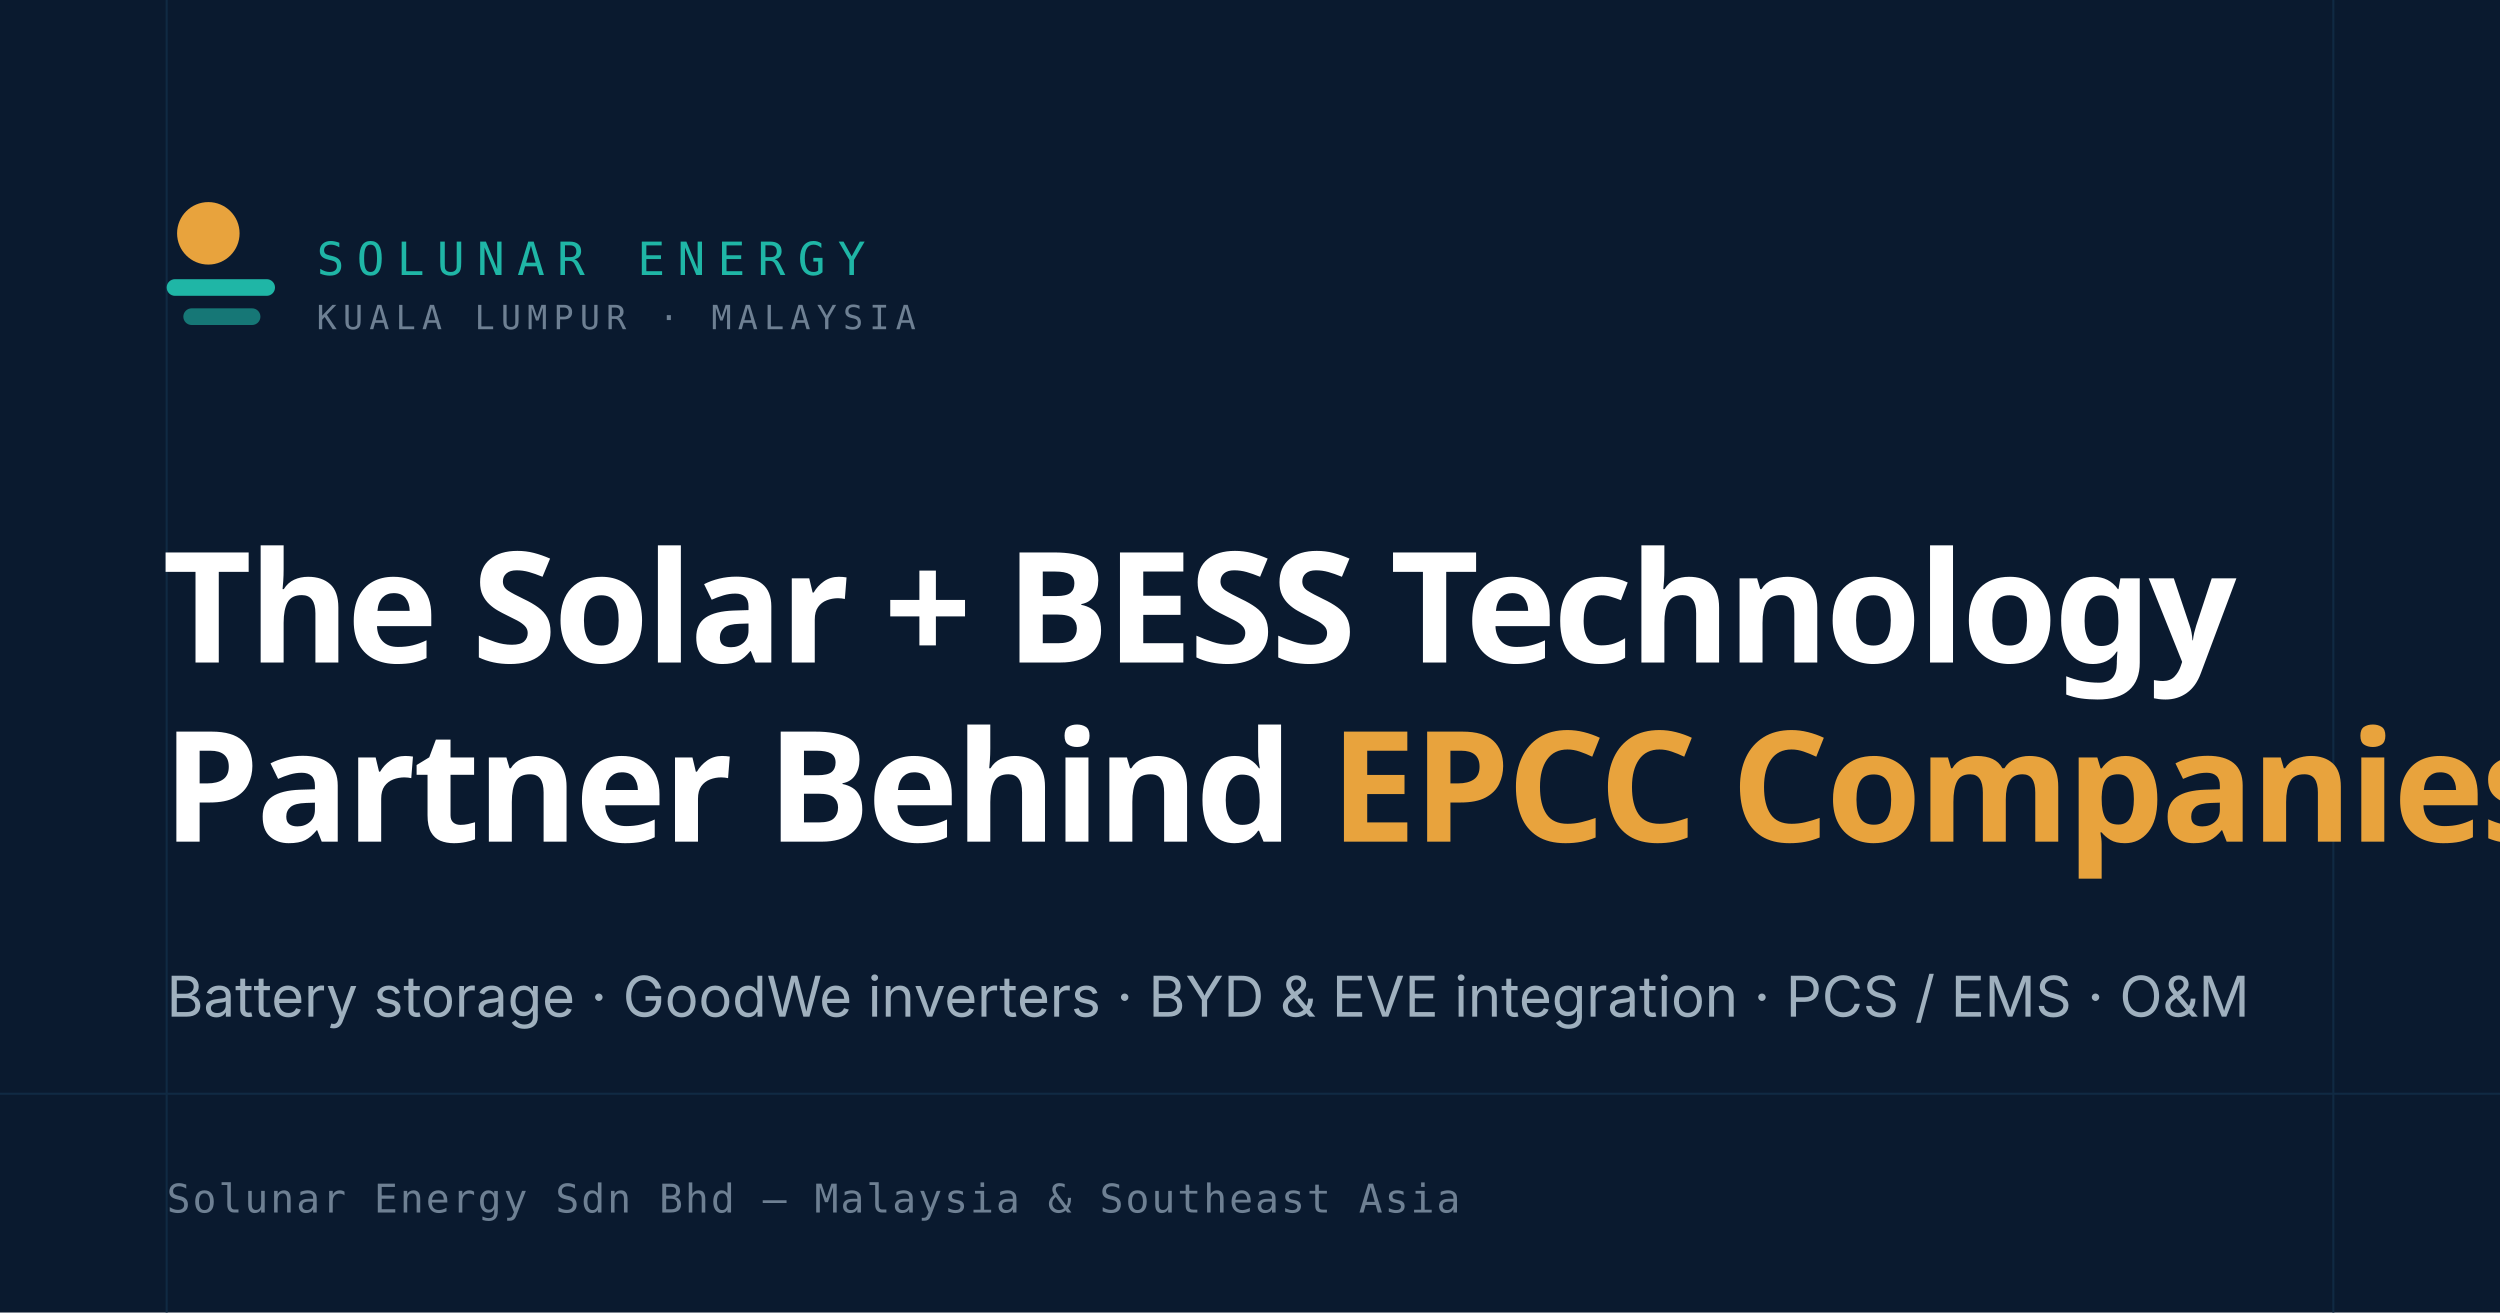
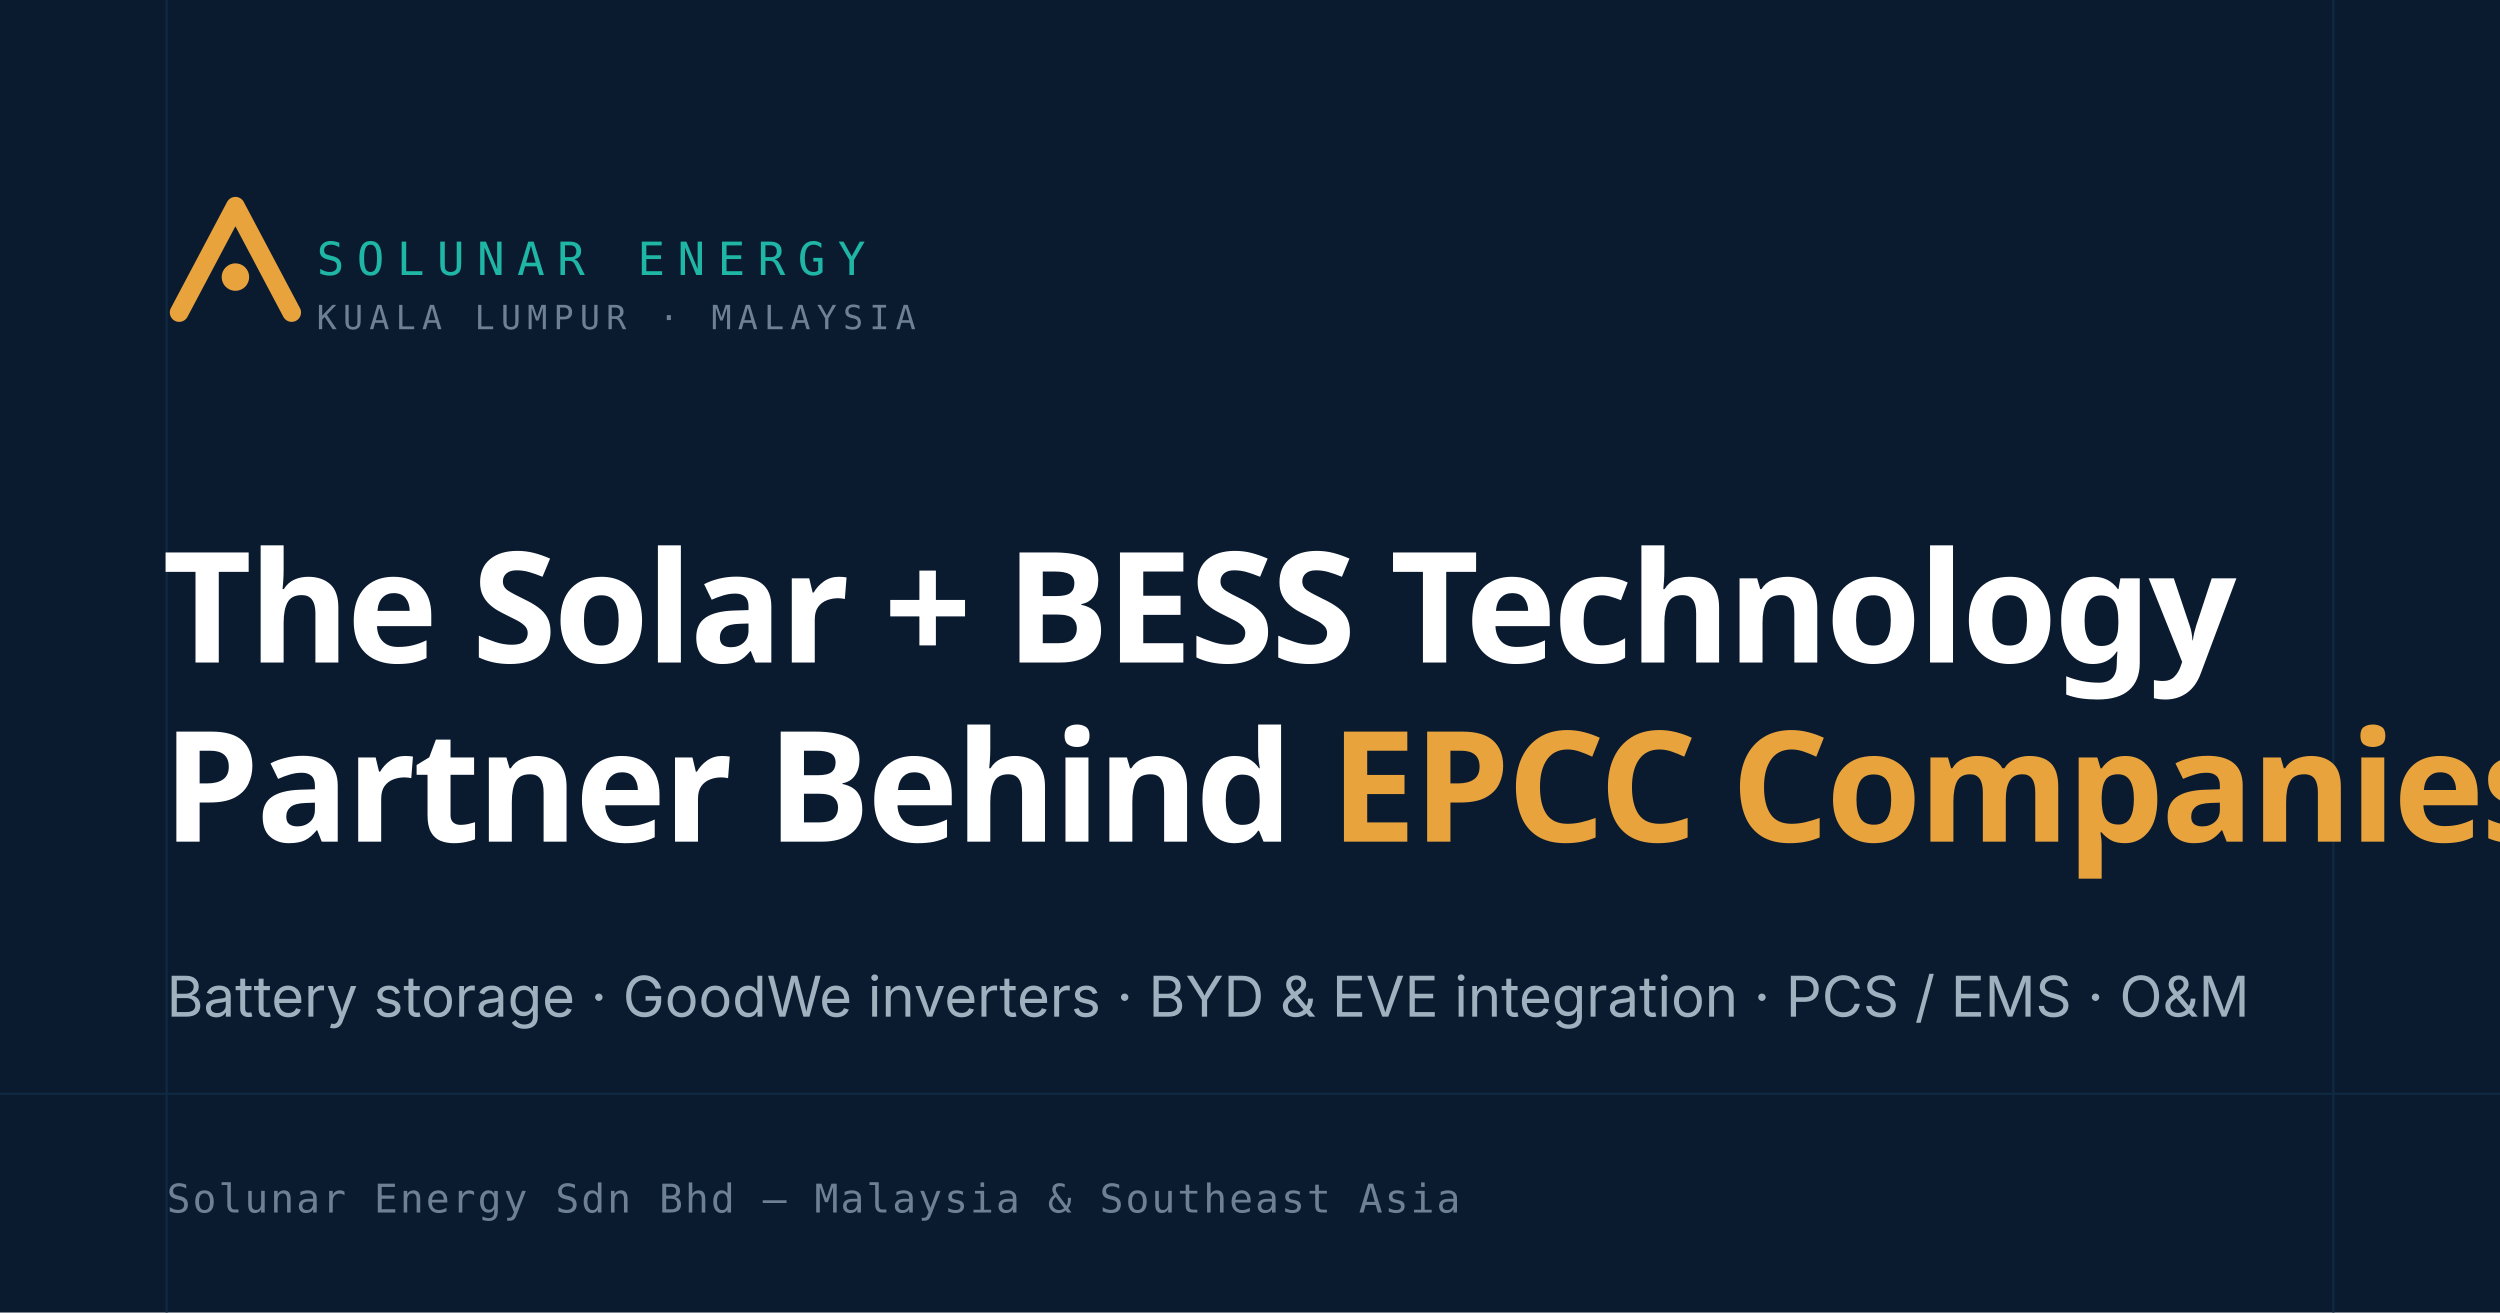
<svg xmlns="http://www.w3.org/2000/svg" viewBox="0 0 1200 630" width="1200" height="630" role="img" aria-label="Solunar Energy — Solar + BESS technology partner in Malaysia">
  <rect width="1200" height="630" fill="#0A1A2F" />
  <g stroke="#102A43" stroke-width="1">
    <line x1="80" y1="0" x2="80" y2="630" />
    <line x1="1120" y1="0" x2="1120" y2="630" />
    <line x1="0" y1="525" x2="1200" y2="525" />
  </g>
-   <g transform="translate(80,96)">
-     <circle cx="20" cy="16" r="15" fill="#E8A33D" />
-     <rect x="0" y="38" width="52" height="8" rx="4" fill="#1FB6A6" />
-     <rect x="8" y="52" width="37" height="8" rx="4" fill="#1FB6A6" fill-opacity="0.6" />
+   <g transform="translate(80,90)">
+     <path d="M6 60 L33 9 L60 60" fill="none" stroke="#E8A33D" stroke-width="9" stroke-linecap="round" stroke-linejoin="round" />
+     <circle cx="33" cy="43" r="6.6" fill="#E8A33D" />
  </g>
  <text x="152" y="132" font-family="'IBM Plex Mono', ui-monospace, monospace" font-size="22" letter-spacing="6" fill="#1FB6A6">SOLUNAR ENERGY</text>
  <text x="152" y="158" font-family="'IBM Plex Mono', ui-monospace, monospace" font-size="16" letter-spacing="3" fill="#6E8093">KUALA LUMPUR · MALAYSIA</text>
  <text x="78" y="318" font-family="'Space Grotesk', system-ui, sans-serif" font-size="74" font-weight="600" fill="#FFFFFF" letter-spacing="-1.5">The Solar + BESS Technology</text>
  <text x="78" y="404" font-family="'Space Grotesk', system-ui, sans-serif" font-size="74" font-weight="600" fill="#FFFFFF" letter-spacing="-1.5">Partner Behind <tspan fill="#E8A33D">EPCC Companies</tspan>
  </text>
  <text x="80" y="488" font-family="'Inter', system-ui, sans-serif" font-size="27" fill="#9FB0BE">Battery storage · GoodWe inverters · BYD &amp; EVE integration · PCS / EMS · O&amp;M</text>
  <text x="80" y="582" font-family="'IBM Plex Mono', ui-monospace, monospace" font-size="19" letter-spacing="1" fill="#6E8093">Solunar Energy Sdn Bhd — Malaysia &amp; Southeast Asia</text>
</svg>
